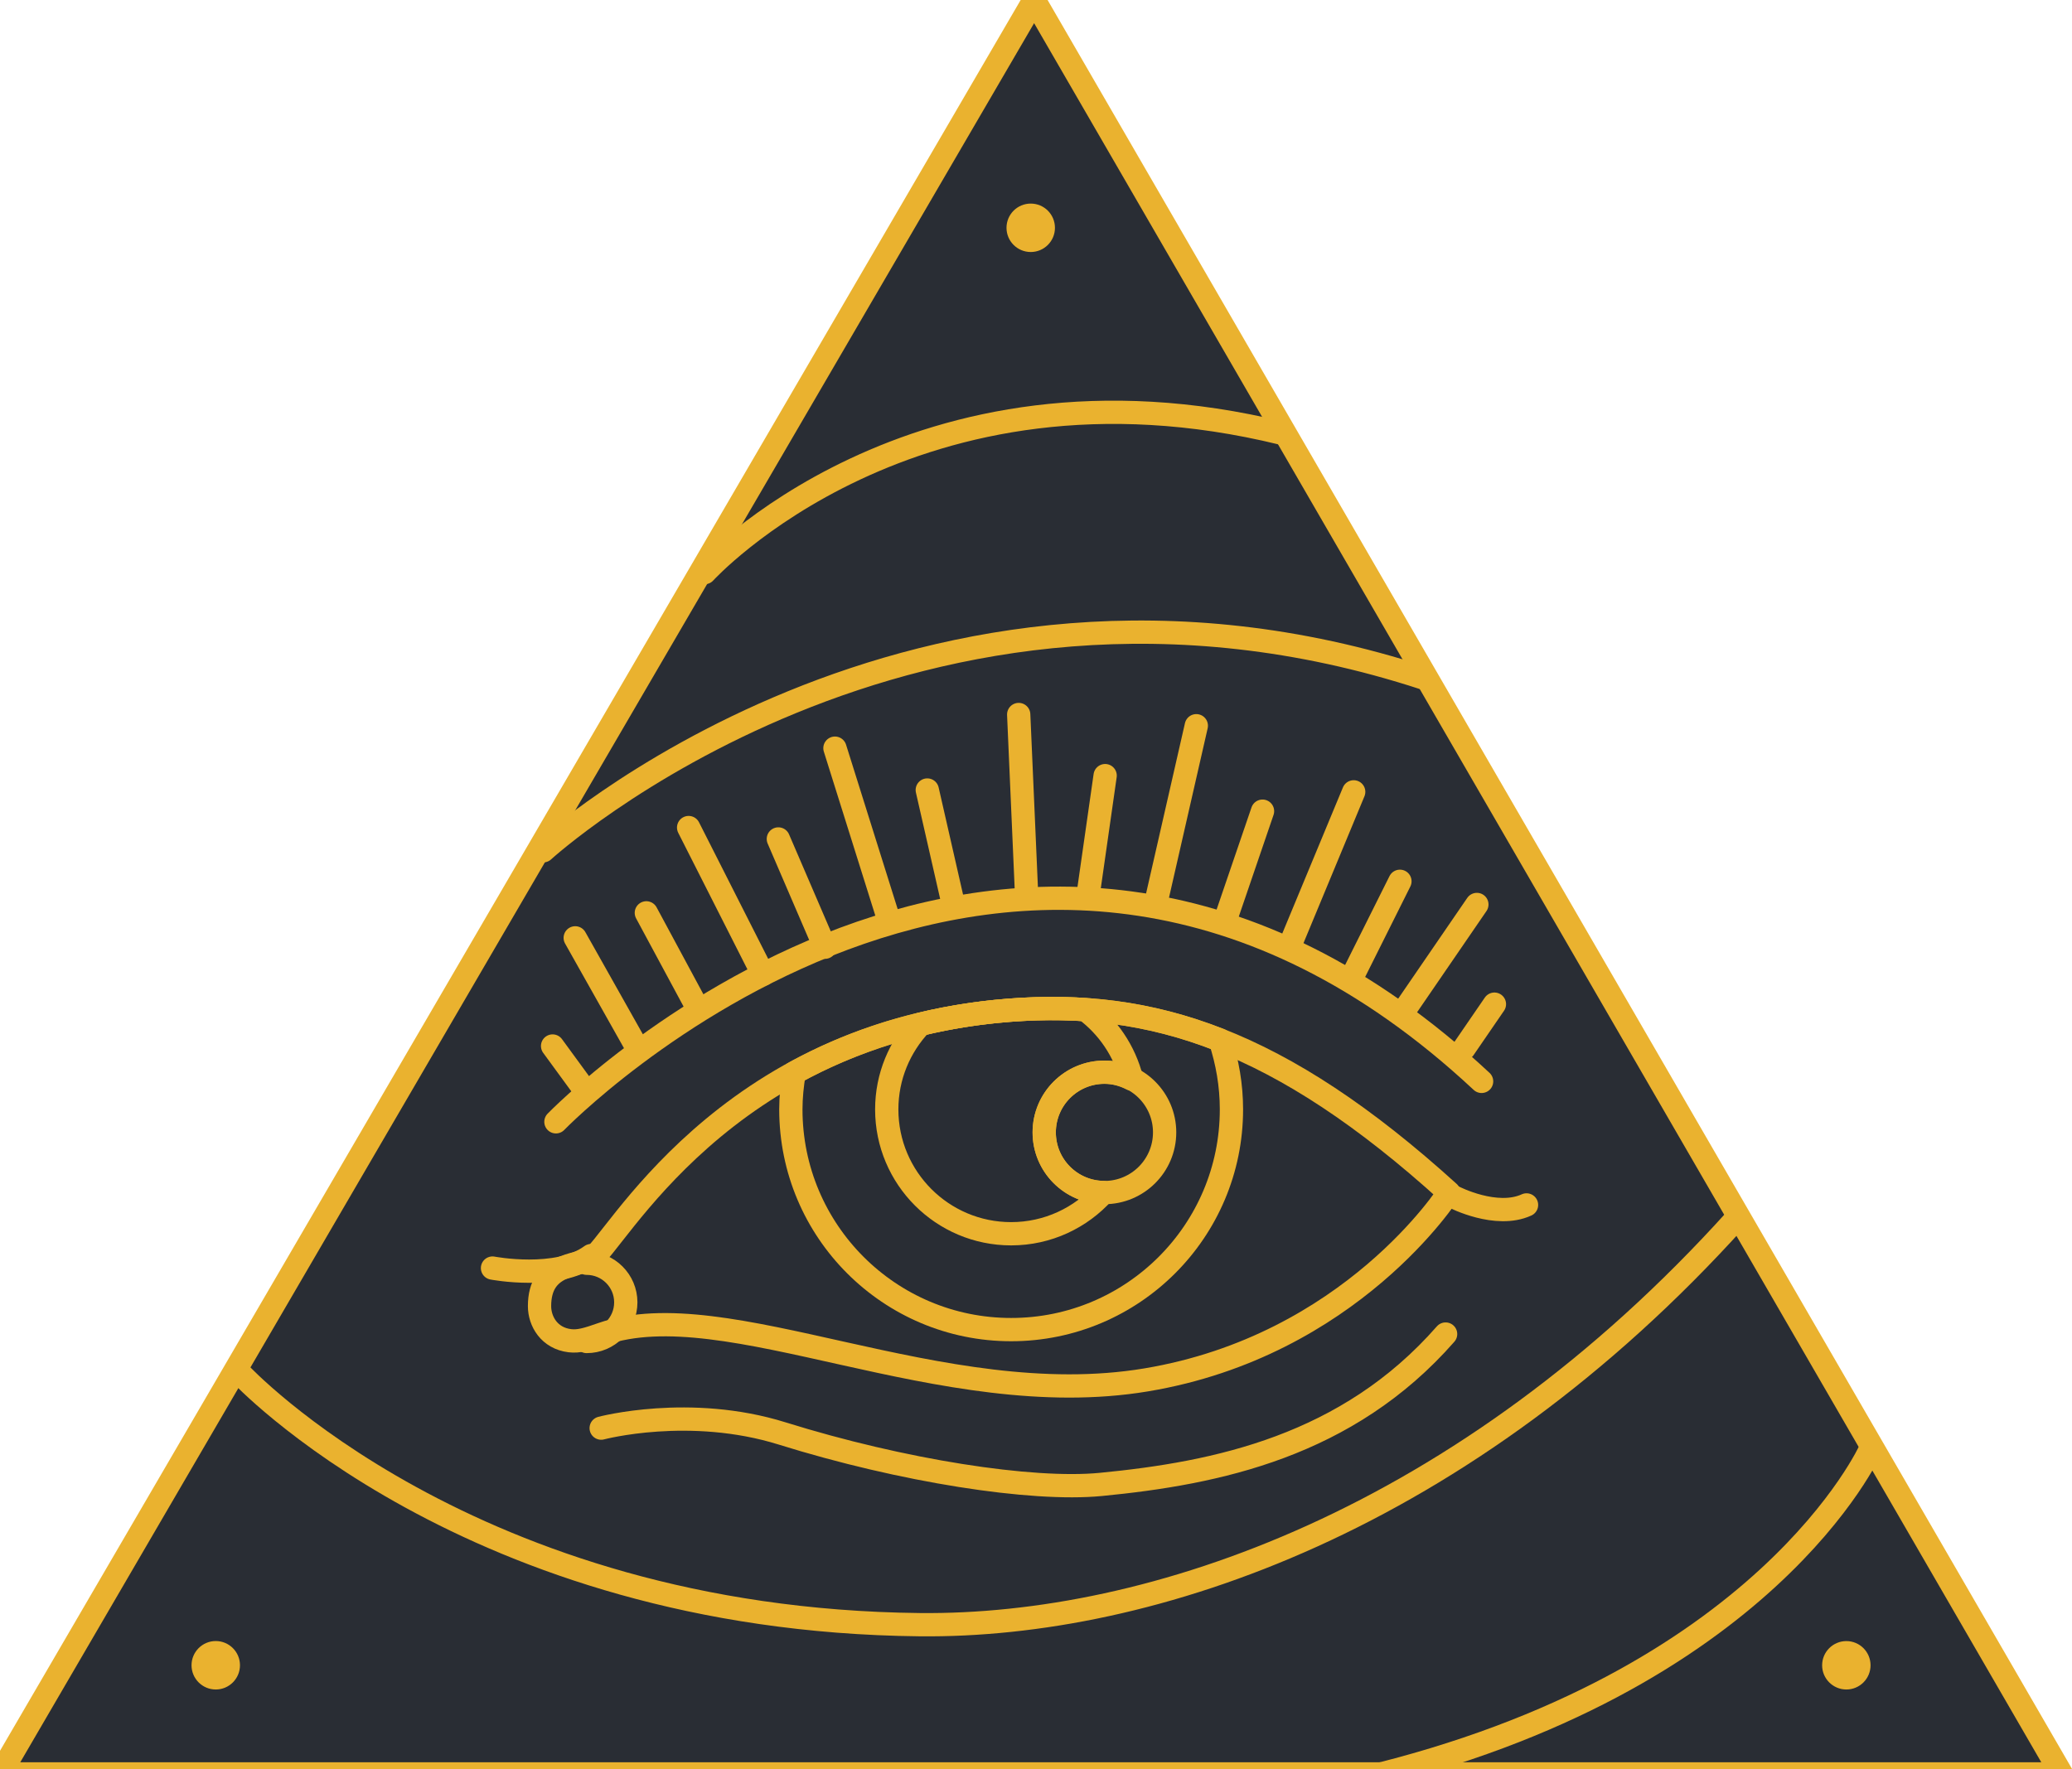
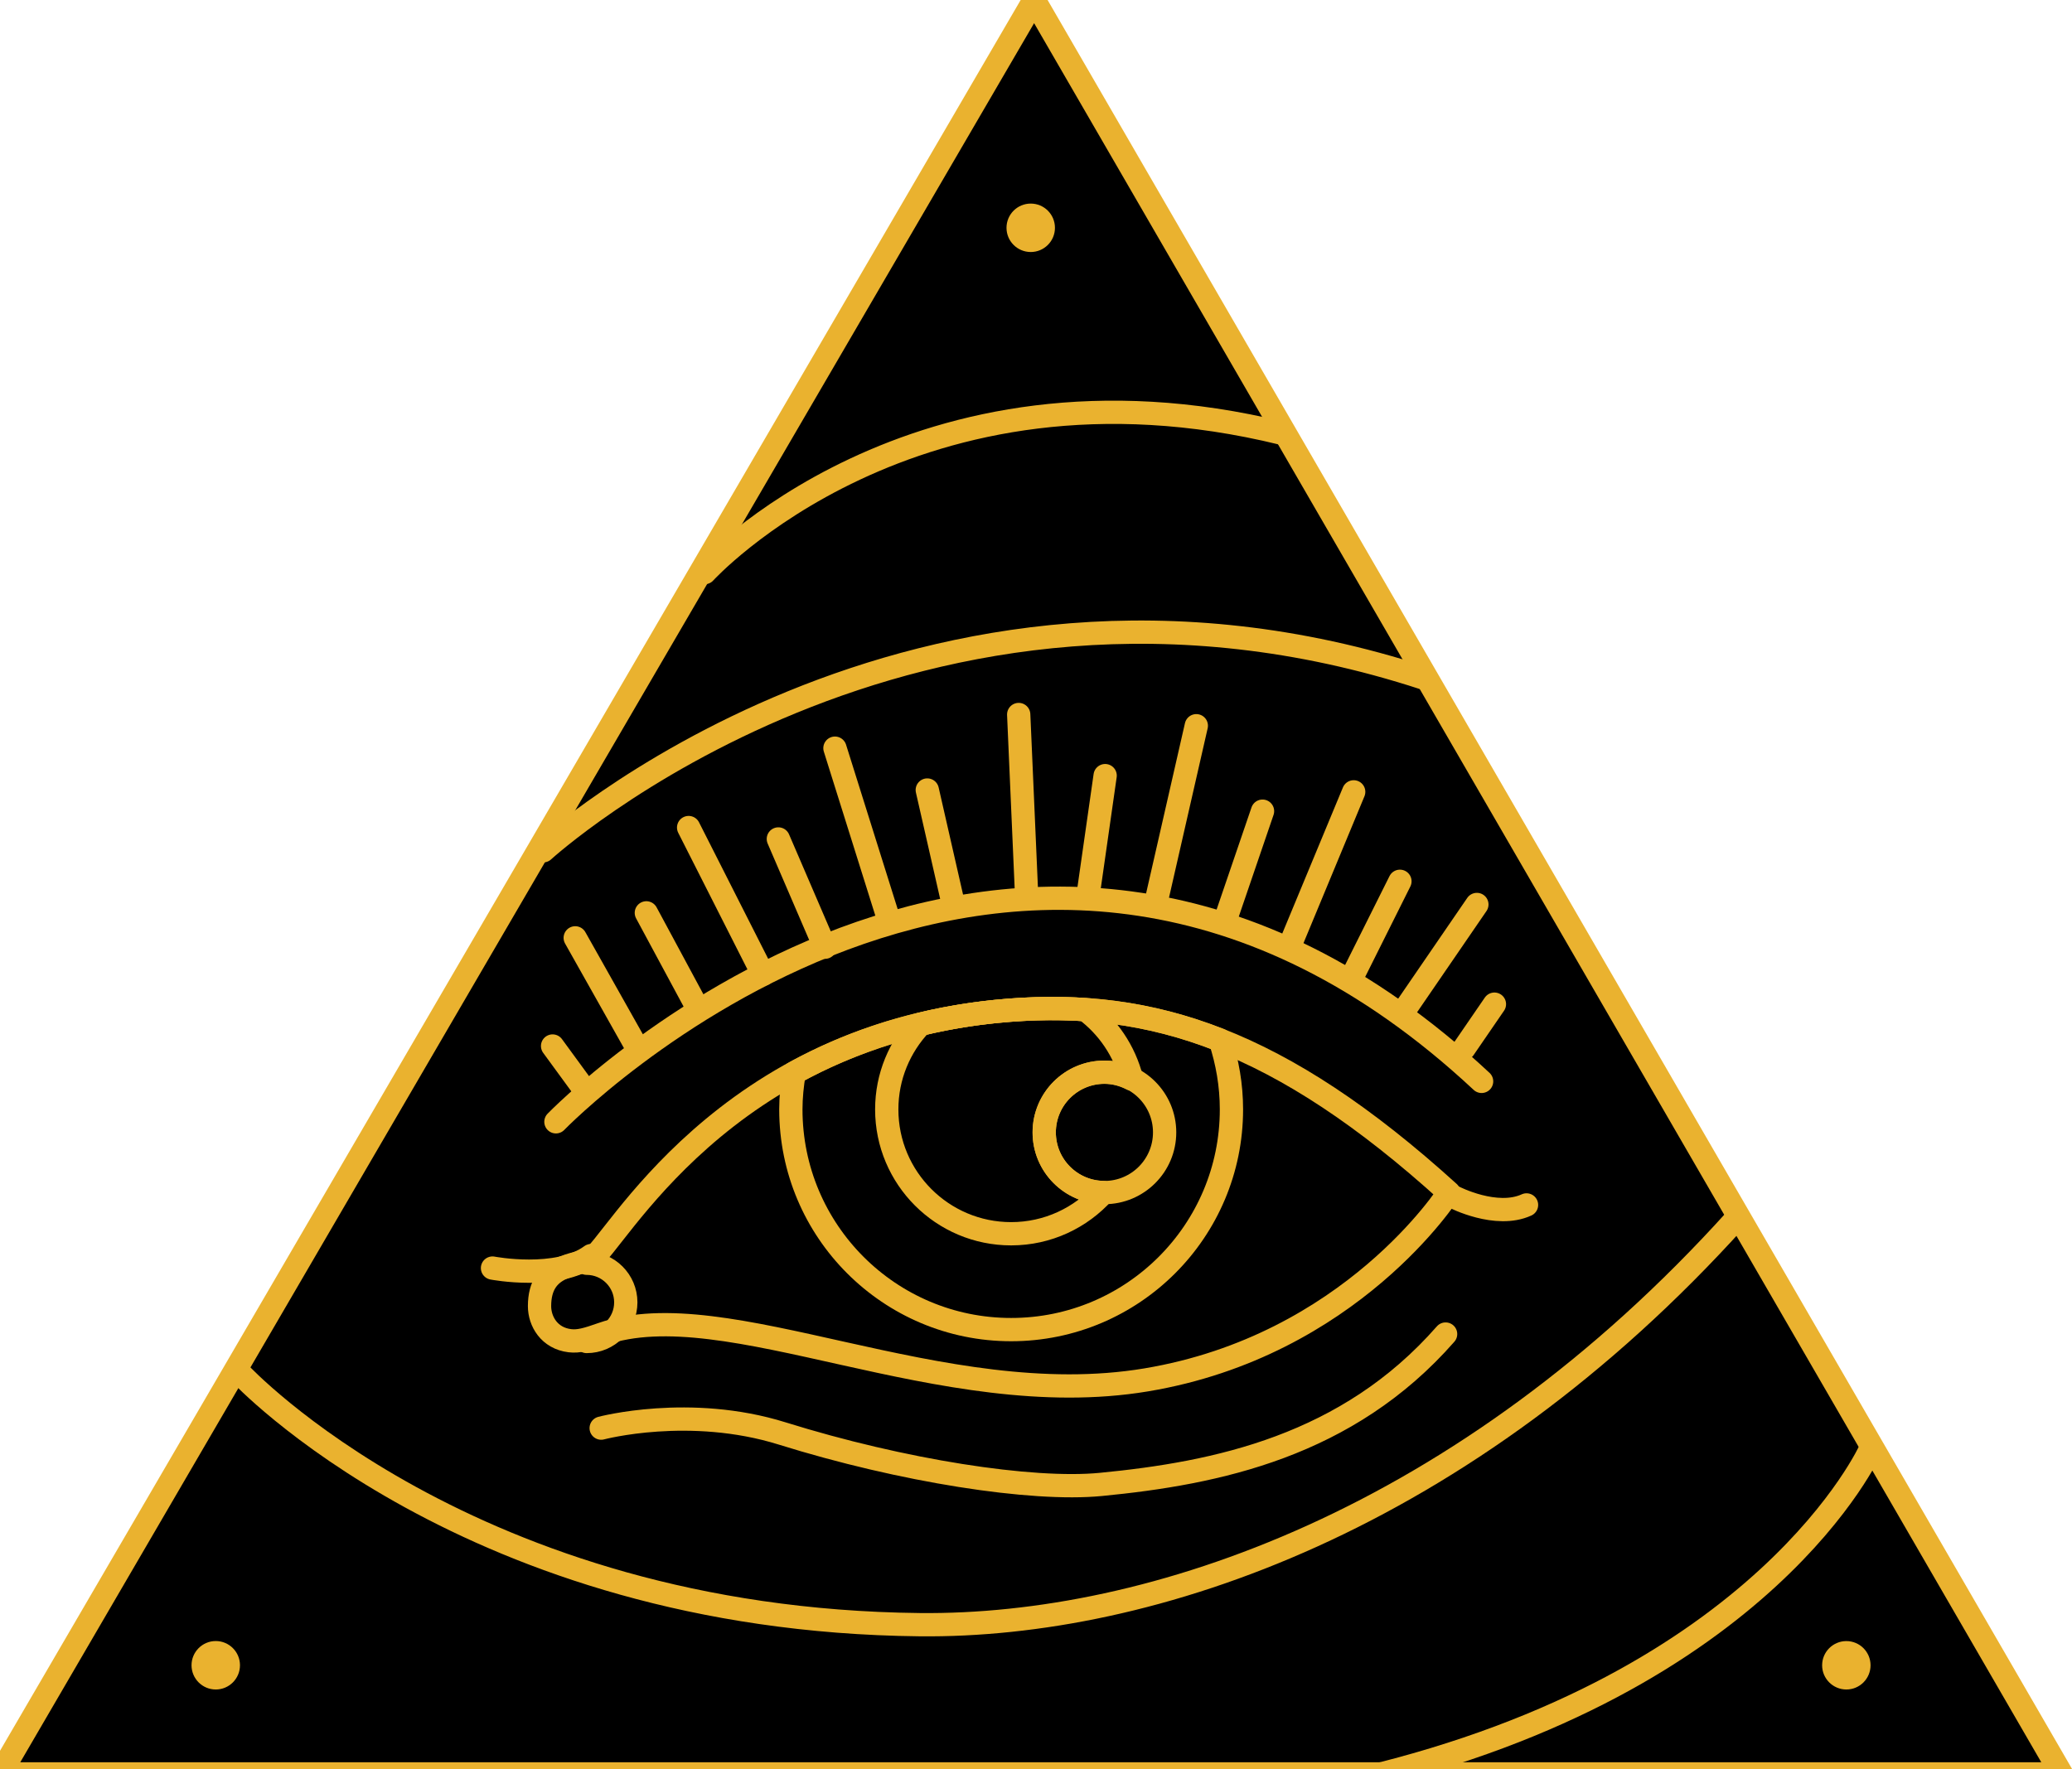
<svg xmlns="http://www.w3.org/2000/svg" version="1.1" x="0px" y="0px" width="89px" height="76px" viewBox="0.5 0.5 89 76" enable-background="new 0.5 0.5 89 76" xml:space="preserve">
  <defs>
</defs>
-   <polygon fill="#292D34" points="44.92,0.5 0.5,76.717 89.048,76.717 " />
+   <polygon fill="#000" points="44.92,0.5 0.5,76.717 89.048,76.717 " />
  <polygon fill="none" stroke="#EAB22F" stroke-linecap="round" stroke-linejoin="round" stroke-miterlimit="10" points="  44.92,0.5 0.5,76.717 89.048,76.717 " />
  <path fill="#EAB22F" d="M10.808,72.049c0,0.574-0.466,1.041-1.04,1.041  c-0.575,0-1.041-0.467-1.041-1.041s0.466-1.041,1.041-1.041  C10.342,71.008,10.808,71.475,10.808,72.049" />
  <path fill="#EAB22F" d="M80.847,72.051c0,0.572-0.465,1.039-1.039,1.039  s-1.041-0.467-1.041-1.039c0-0.576,0.467-1.041,1.041-1.041  S80.847,71.475,80.847,72.051" />
  <path fill="none" stroke="#EAB22F" stroke-linecap="round" stroke-linejoin="round" stroke-miterlimit="10" d="  M23.835,37.054c0,0,15.926-14.575,37.833-7.415" />
  <path fill="none" stroke="#EAB22F" stroke-linecap="round" stroke-linejoin="round" stroke-miterlimit="10" d="  M10.808,59.506c0,0,9.822,10.598,29.199,10.799  c9.93,0.104,23.381-4.467,35.073-17.439" />
  <path fill="none" stroke="#EAB22F" stroke-linecap="round" stroke-linejoin="round" stroke-miterlimit="10" d="  M30.769,25.102c0,0,8.963-9.865,24.809-5.983" />
  <path fill="none" stroke="#EAB22F" stroke-linecap="round" stroke-linejoin="round" stroke-miterlimit="10" d="  M80.847,62.764c0,0-4.48,10.051-21.887,14.166" />
  <path fill="none" stroke="#EAB22F" stroke-linecap="round" stroke-linejoin="round" stroke-miterlimit="10" d="  M62.734,51.739c0,0-4.191,6.58-13.004,8.049c-8.812,1.469-18.045-3.834-23.37-1.969  c-0.645,0.227-1,0.332-1.386,0.285c-0.876-0.107-1.299-0.826-1.299-1.486  c0-1.836,1.612-1.73,2.218-2.033c0.956-0.479,5.596-9.723,17.961-10.68  C49.953,43.433,55.441,45.12,62.734,51.739z" />
  <path fill="none" stroke="#EAB22F" stroke-linecap="round" stroke-linejoin="round" stroke-miterlimit="10" d="  M43.854,43.905c-3.758,0.291-6.799,1.35-9.242,2.692  c-0.086,0.511-0.142,1.033-0.142,1.568c0,5.226,4.237,9.462,9.462,9.462  c5.225,0,9.463-4.236,9.463-9.462c0-1.04-0.176-2.038-0.484-2.976  C49.841,43.979,46.925,43.667,43.854,43.905z" />
  <path fill="none" stroke="#EAB22F" stroke-linecap="round" stroke-linejoin="round" stroke-miterlimit="10" d="  M62.972,51.94c0,0,1.797,0.926,3.098,0.33" />
  <path fill="none" stroke="#EAB22F" stroke-linecap="round" stroke-linejoin="round" stroke-miterlimit="10" d="  M21.655,54.983c0,0,2.785,0.535,4.238-0.537" />
  <path fill="none" stroke="#EAB22F" stroke-linecap="round" stroke-linejoin="round" stroke-miterlimit="10" d="  M24.379,48.699c0,0,19.751-20.404,39.761-1.737" />
  <path fill="none" stroke="#EAB22F" stroke-linecap="round" stroke-linejoin="round" stroke-miterlimit="10" d="  M25.698,54.776c0.928,0,1.682,0.752,1.682,1.68s-0.754,1.682-1.682,1.682" />
  <line fill="none" stroke="#EAB22F" stroke-linecap="round" stroke-linejoin="round" stroke-miterlimit="10" x1="44.257" y1="31.199" x2="44.6" y2="39.039" />
  <line fill="none" stroke="#EAB22F" stroke-linecap="round" stroke-linejoin="round" stroke-miterlimit="10" x1="36.364" y1="32.645" x2="38.714" y2="40.132" />
  <line fill="none" stroke="#EAB22F" stroke-linecap="round" stroke-linejoin="round" stroke-miterlimit="10" x1="30.079" y1="36.056" x2="33.274" y2="42.364" />
  <line fill="none" stroke="#EAB22F" stroke-linecap="round" stroke-linejoin="round" stroke-miterlimit="10" x1="40.33" y1="34.443" x2="41.455" y2="39.38" />
  <line fill="none" stroke="#EAB22F" stroke-linecap="round" stroke-linejoin="round" stroke-miterlimit="10" x1="33.933" y1="36.546" x2="35.935" y2="41.198" />
  <line fill="none" stroke="#EAB22F" stroke-linecap="round" stroke-linejoin="round" stroke-miterlimit="10" x1="28.263" y1="39.721" x2="30.415" y2="43.719" />
  <line fill="none" stroke="#EAB22F" stroke-linecap="round" stroke-linejoin="round" stroke-miterlimit="10" x1="25.208" y1="40.795" x2="27.874" y2="45.532" />
  <line fill="none" stroke="#EAB22F" stroke-linecap="round" stroke-linejoin="round" stroke-miterlimit="10" x1="24.236" y1="45.442" x2="25.599" y2="47.307" />
  <line fill="none" stroke="#EAB22F" stroke-linecap="round" stroke-linejoin="round" stroke-miterlimit="10" x1="60.632" y1="38.365" x2="58.603" y2="42.428" />
  <line fill="none" stroke="#EAB22F" stroke-linecap="round" stroke-linejoin="round" stroke-miterlimit="10" x1="63.937" y1="39.361" x2="60.873" y2="43.831" />
  <line fill="none" stroke="#EAB22F" stroke-linecap="round" stroke-linejoin="round" stroke-miterlimit="10" x1="64.691" y1="43.644" x2="63.384" y2="45.549" />
  <line fill="none" stroke="#EAB22F" stroke-linecap="round" stroke-linejoin="round" stroke-miterlimit="10" x1="51.886" y1="31.681" x2="50.216" y2="38.998" />
  <line fill="none" stroke="#EAB22F" stroke-linecap="round" stroke-linejoin="round" stroke-miterlimit="10" x1="58.646" y1="34.522" x2="55.921" y2="41.087" />
  <line fill="none" stroke="#EAB22F" stroke-linecap="round" stroke-linejoin="round" stroke-miterlimit="10" x1="47.97" y1="33.825" x2="47.253" y2="38.843" />
  <line fill="none" stroke="#EAB22F" stroke-linecap="round" stroke-linejoin="round" stroke-miterlimit="10" x1="54.73" y1="35.352" x2="53.179" y2="39.892" />
  <path fill="none" stroke="#EAB22F" stroke-linecap="round" stroke-linejoin="round" stroke-miterlimit="10" d="  M26.323,61.86c0,0,3.799-1.012,7.775,0.23c5.142,1.605,10.715,2.477,13.684,2.189  c4.99-0.482,10.596-1.646,14.812-6.461" />
  <circle fill="none" stroke="#EAB22F" stroke-linecap="round" stroke-linejoin="round" stroke-miterlimit="10" cx="47.939" cy="49.153" r="2.586" />
  <path fill="none" stroke="#EAB22F" stroke-linecap="round" stroke-linejoin="round" stroke-miterlimit="10" d="  M43.854,43.905c-1.363,0.105-2.627,0.316-3.807,0.601  c-0.901,0.957-1.458,2.242-1.458,3.66c0,2.95,2.394,5.343,5.343,5.343  c1.577,0,2.991-0.688,3.967-1.773c-1.408-0.021-2.546-1.166-2.546-2.582  c0-1.428,1.158-2.586,2.585-2.586c0.424,0,0.818,0.112,1.17,0.293  c-0.305-1.211-1.023-2.256-1.994-2.979C46.039,43.809,44.957,43.821,43.854,43.905z  " />
  <path fill="#EAB22F" d="M45.814,10.288c0,0.574-0.465,1.04-1.04,1.04  c-0.575,0-1.041-0.466-1.041-1.04c0-0.575,0.466-1.041,1.041-1.041  C45.349,9.247,45.814,9.712,45.814,10.288" />
</svg>
